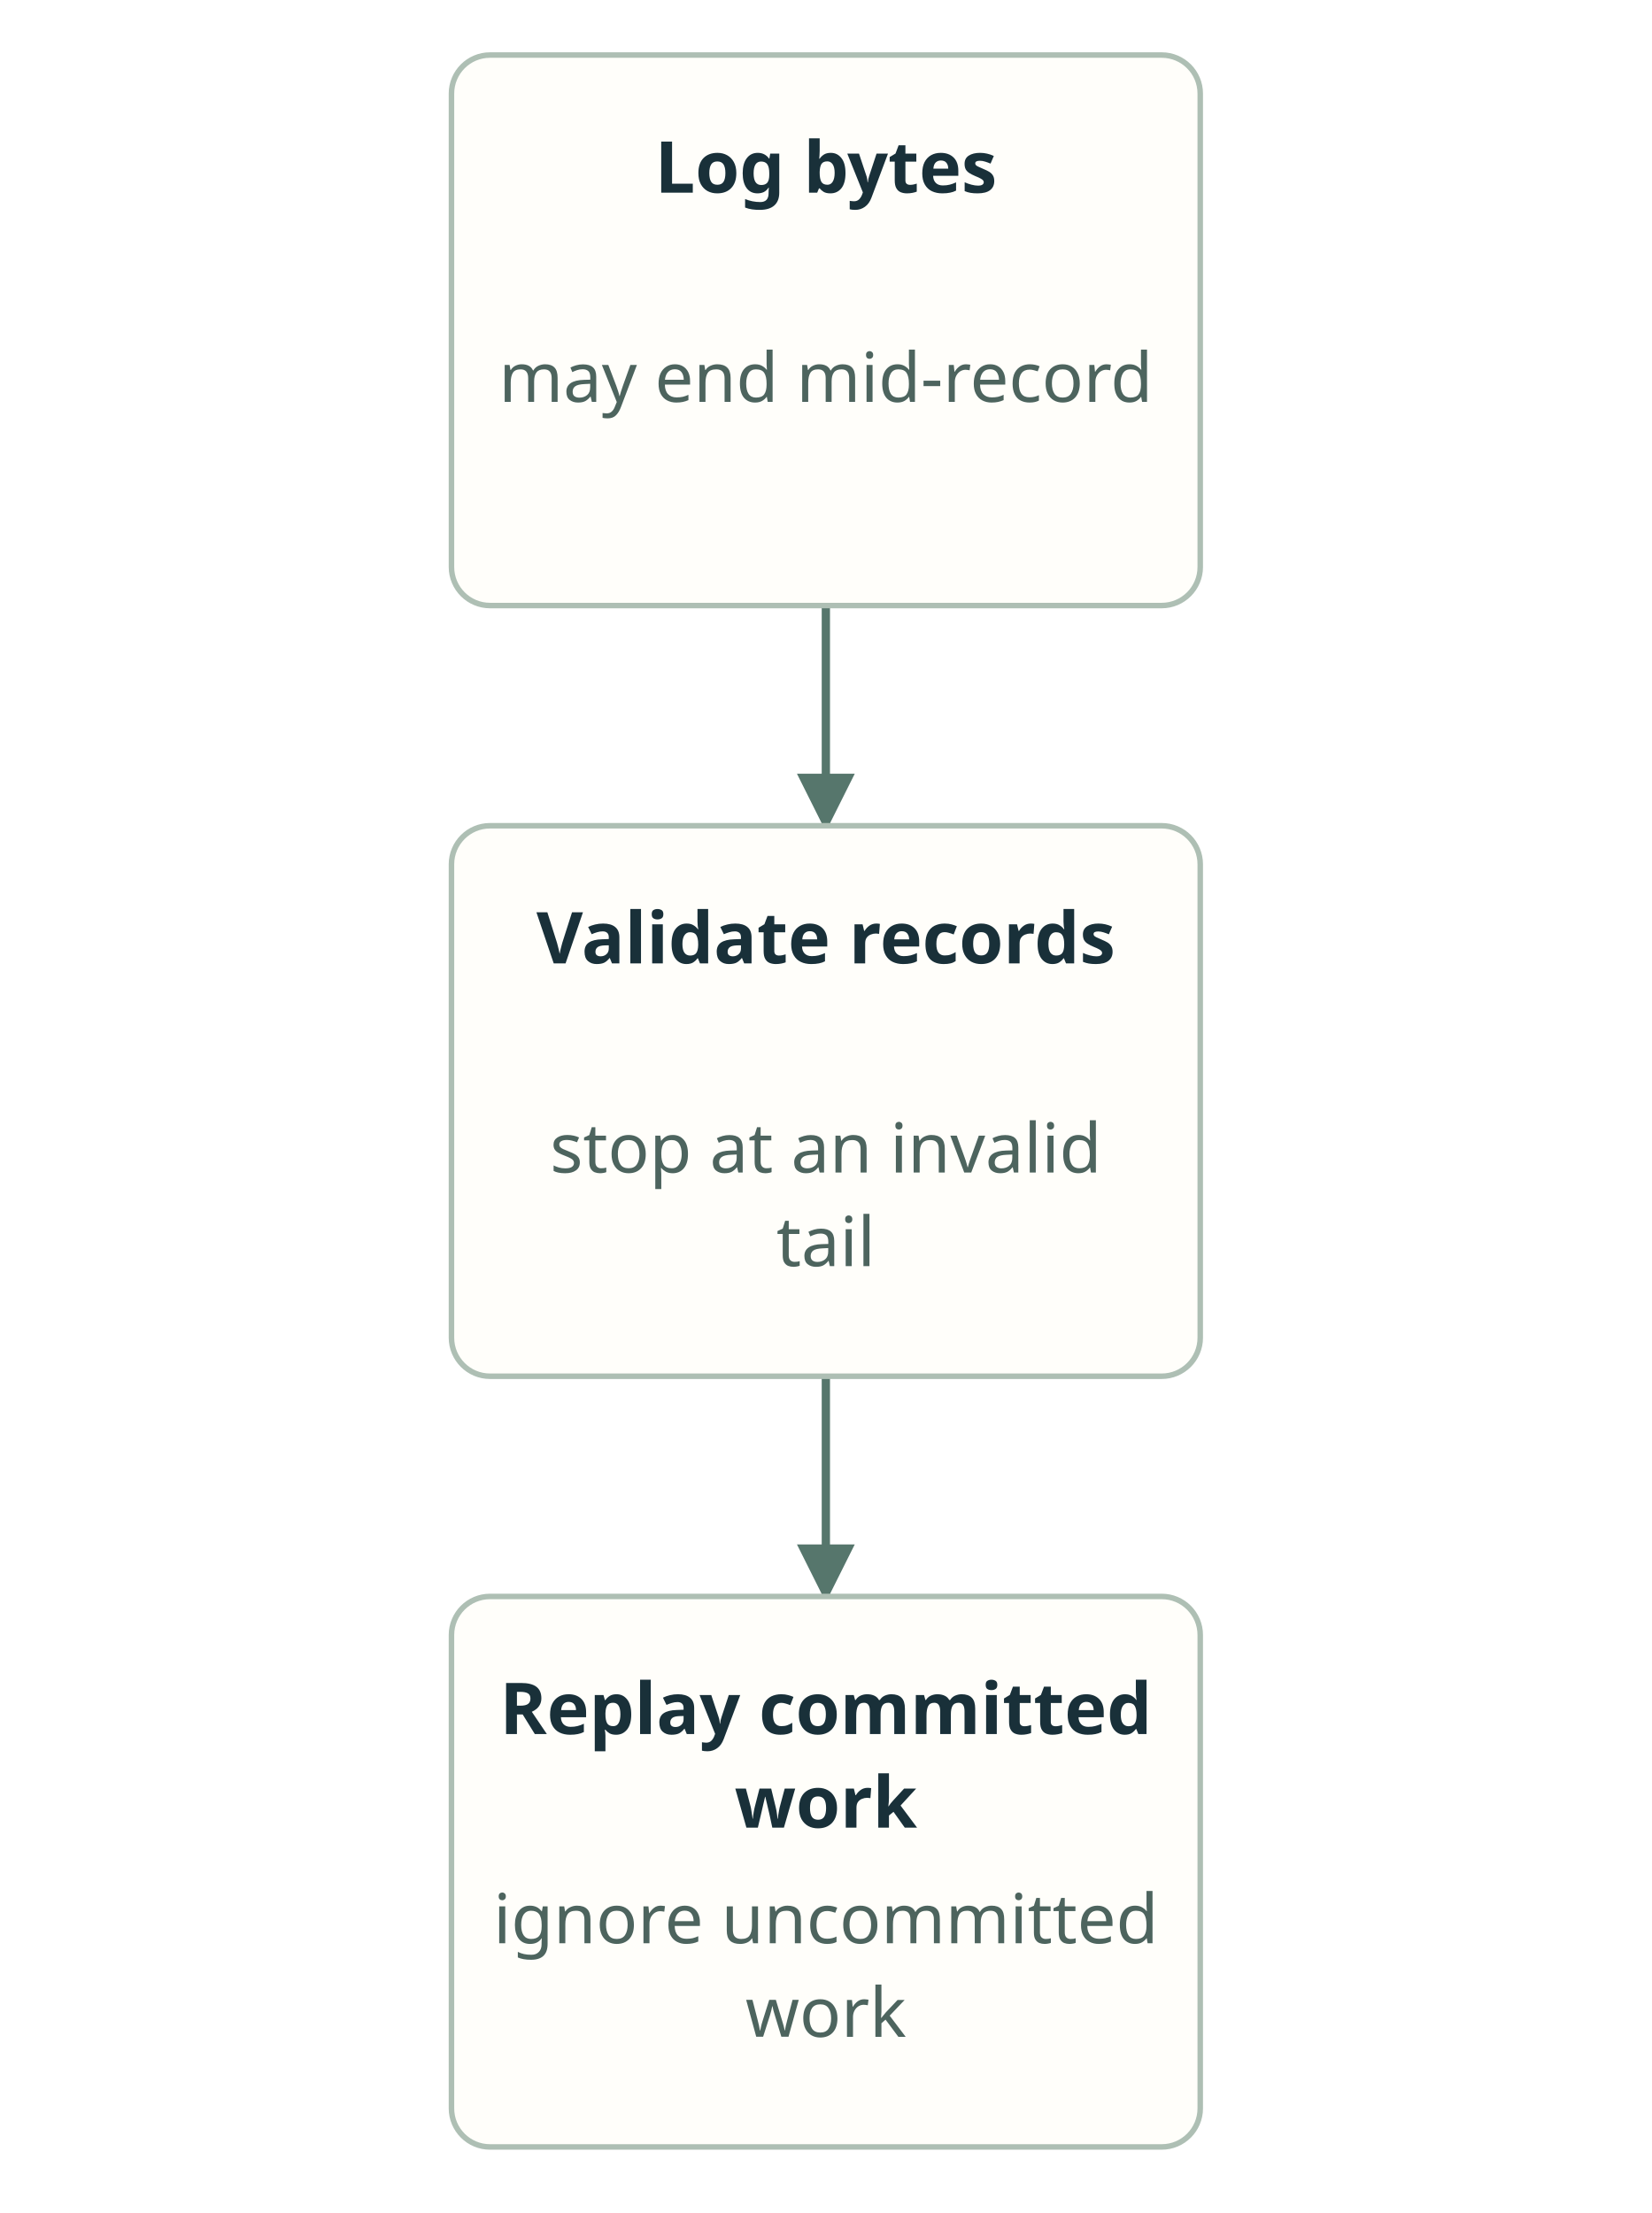
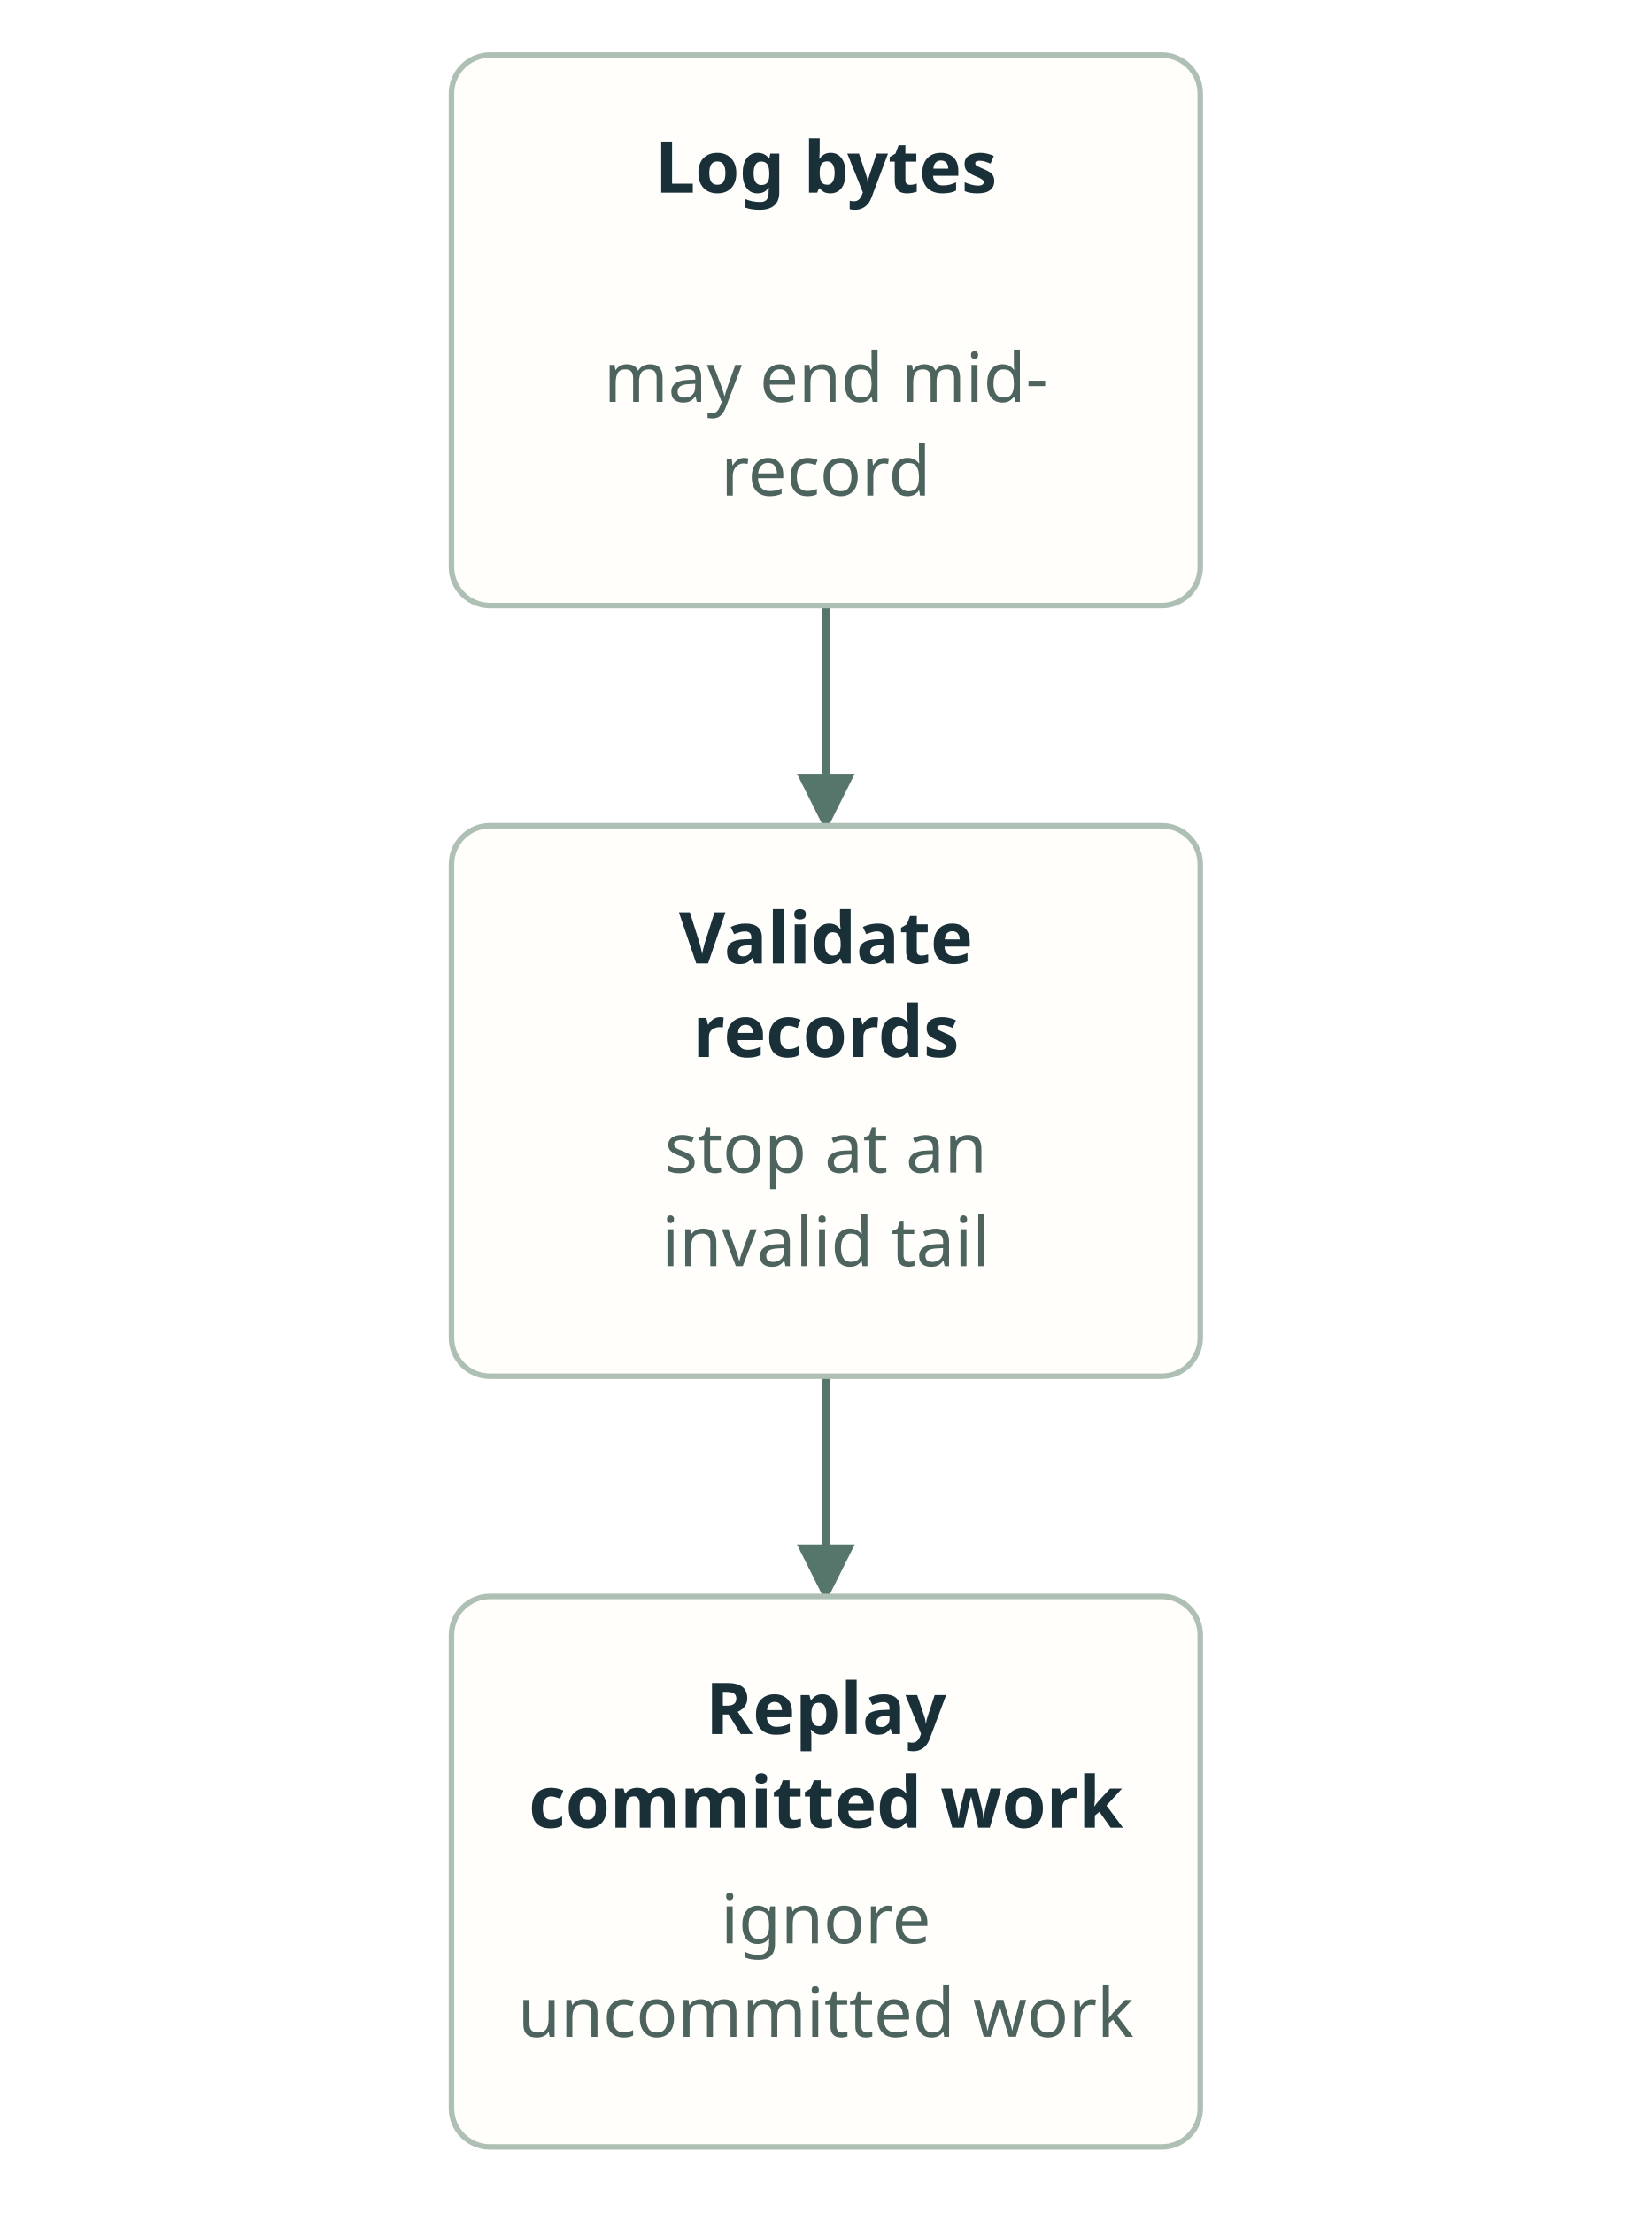
<svg xmlns="http://www.w3.org/2000/svg" class="concept-svg" viewBox="0 0 300 402" role="img" aria-labelledby="concept-wal-torn-tail-title concept-wal-torn-tail-desc">
  <defs>
    <marker id="concept-wal-torn-tail-arrow" viewBox="0 0 10 10" refX="9" refY="5" markerWidth="7" markerHeight="7" orient="auto-start-reverse">
      <path d="M 0 0 L 10 5 L 0 10 z" fill="#56766c" />
    </marker>
  </defs>
  <path d="M 150 110 L 150 150" stroke="#56766c" stroke-width="1.5" marker-end="url(#concept-wal-torn-tail-arrow)" fill="none" />
  <path d="M 150 250 L 150 290" stroke="#56766c" stroke-width="1.5" marker-end="url(#concept-wal-torn-tail-arrow)" fill="none" />
  <g>
    <rect x="82" y="10" width="136" height="100" rx="7" fill="#fffefa" stroke="#aebfb4" />
    <text x="150" y="35" text-anchor="middle" fill="#193039" font-family="system-ui,sans-serif" font-size="13" font-weight="650">Log bytes</text>
-     <text x="150" y="73" text-anchor="middle" fill="#4d645e" font-family="system-ui,sans-serif" font-size="12.5">may end mid-record</text>
+     <text x="150" y="73" text-anchor="middle" fill="#4d645e" font-family="system-ui,sans-serif" font-size="12.5">may end mid-</text>
+     <text x="150" y="90" text-anchor="middle" fill="#4d645e" font-family="system-ui,sans-serif" font-size="12.5">record</text>
  </g>
  <g>
    <rect x="82" y="150" width="136" height="100" rx="7" fill="#fffefa" stroke="#aebfb4" />
-     <text x="150" y="175" text-anchor="middle" fill="#193039" font-family="system-ui,sans-serif" font-size="13" font-weight="650">Validate records</text>
-     <text x="150" y="213" text-anchor="middle" fill="#4d645e" font-family="system-ui,sans-serif" font-size="12.5">stop at an invalid</text>
-     <text x="150" y="230" text-anchor="middle" fill="#4d645e" font-family="system-ui,sans-serif" font-size="12.5">tail</text>
+     <text x="150" y="175" text-anchor="middle" fill="#193039" font-family="system-ui,sans-serif" font-size="13" font-weight="650">Validate</text>
+     <text x="150" y="192" text-anchor="middle" fill="#193039" font-family="system-ui,sans-serif" font-size="13" font-weight="650">records</text>
+     <text x="150" y="213" text-anchor="middle" fill="#4d645e" font-family="system-ui,sans-serif" font-size="12.5">stop at an</text>
+     <text x="150" y="230" text-anchor="middle" fill="#4d645e" font-family="system-ui,sans-serif" font-size="12.5">invalid tail</text>
  </g>
  <g>
    <rect x="82" y="290" width="136" height="100" rx="7" fill="#fffefa" stroke="#aebfb4" />
-     <text x="150" y="315" text-anchor="middle" fill="#193039" font-family="system-ui,sans-serif" font-size="13" font-weight="650">Replay committed</text>
-     <text x="150" y="332" text-anchor="middle" fill="#193039" font-family="system-ui,sans-serif" font-size="13" font-weight="650">work</text>
-     <text x="150" y="353" text-anchor="middle" fill="#4d645e" font-family="system-ui,sans-serif" font-size="12.5">ignore uncommitted</text>
-     <text x="150" y="370" text-anchor="middle" fill="#4d645e" font-family="system-ui,sans-serif" font-size="12.5">work</text>
+     <text x="150" y="315" text-anchor="middle" fill="#193039" font-family="system-ui,sans-serif" font-size="13" font-weight="650">Replay</text>
+     <text x="150" y="332" text-anchor="middle" fill="#193039" font-family="system-ui,sans-serif" font-size="13" font-weight="650">committed work</text>
+     <text x="150" y="353" text-anchor="middle" fill="#4d645e" font-family="system-ui,sans-serif" font-size="12.5">ignore</text>
+     <text x="150" y="370" text-anchor="middle" fill="#4d645e" font-family="system-ui,sans-serif" font-size="12.5">uncommitted work</text>
  </g>
</svg>
